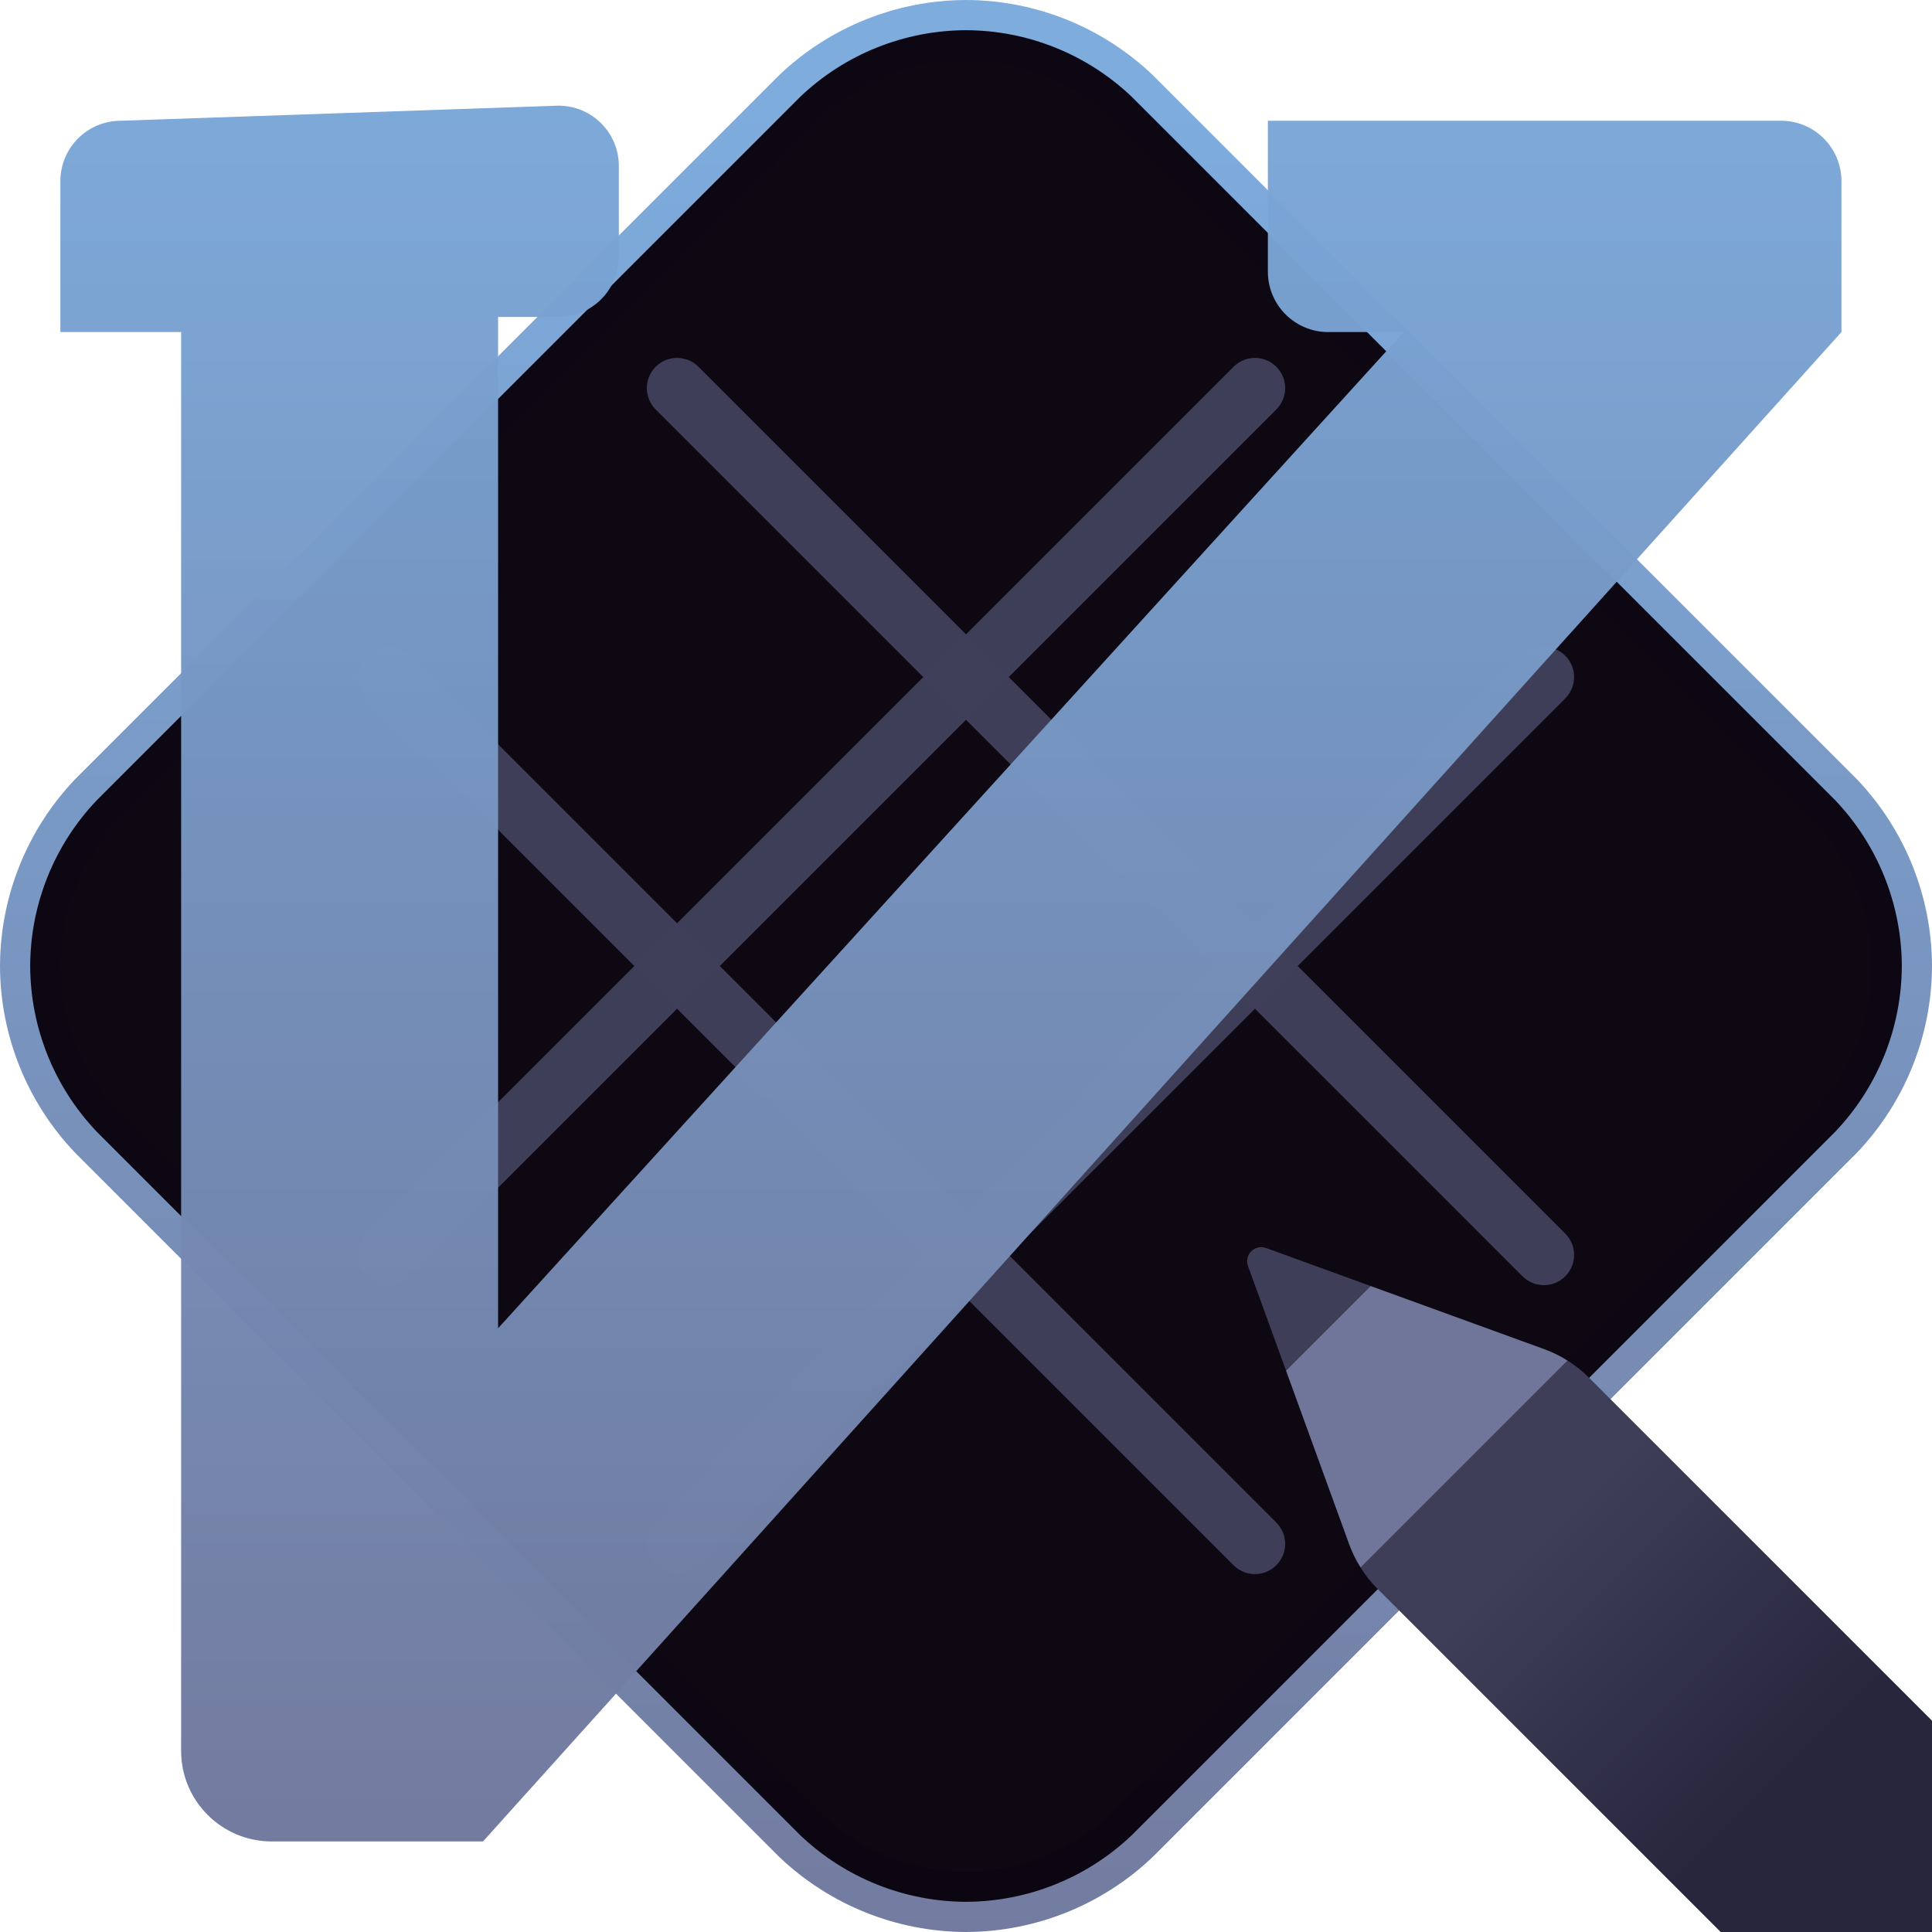
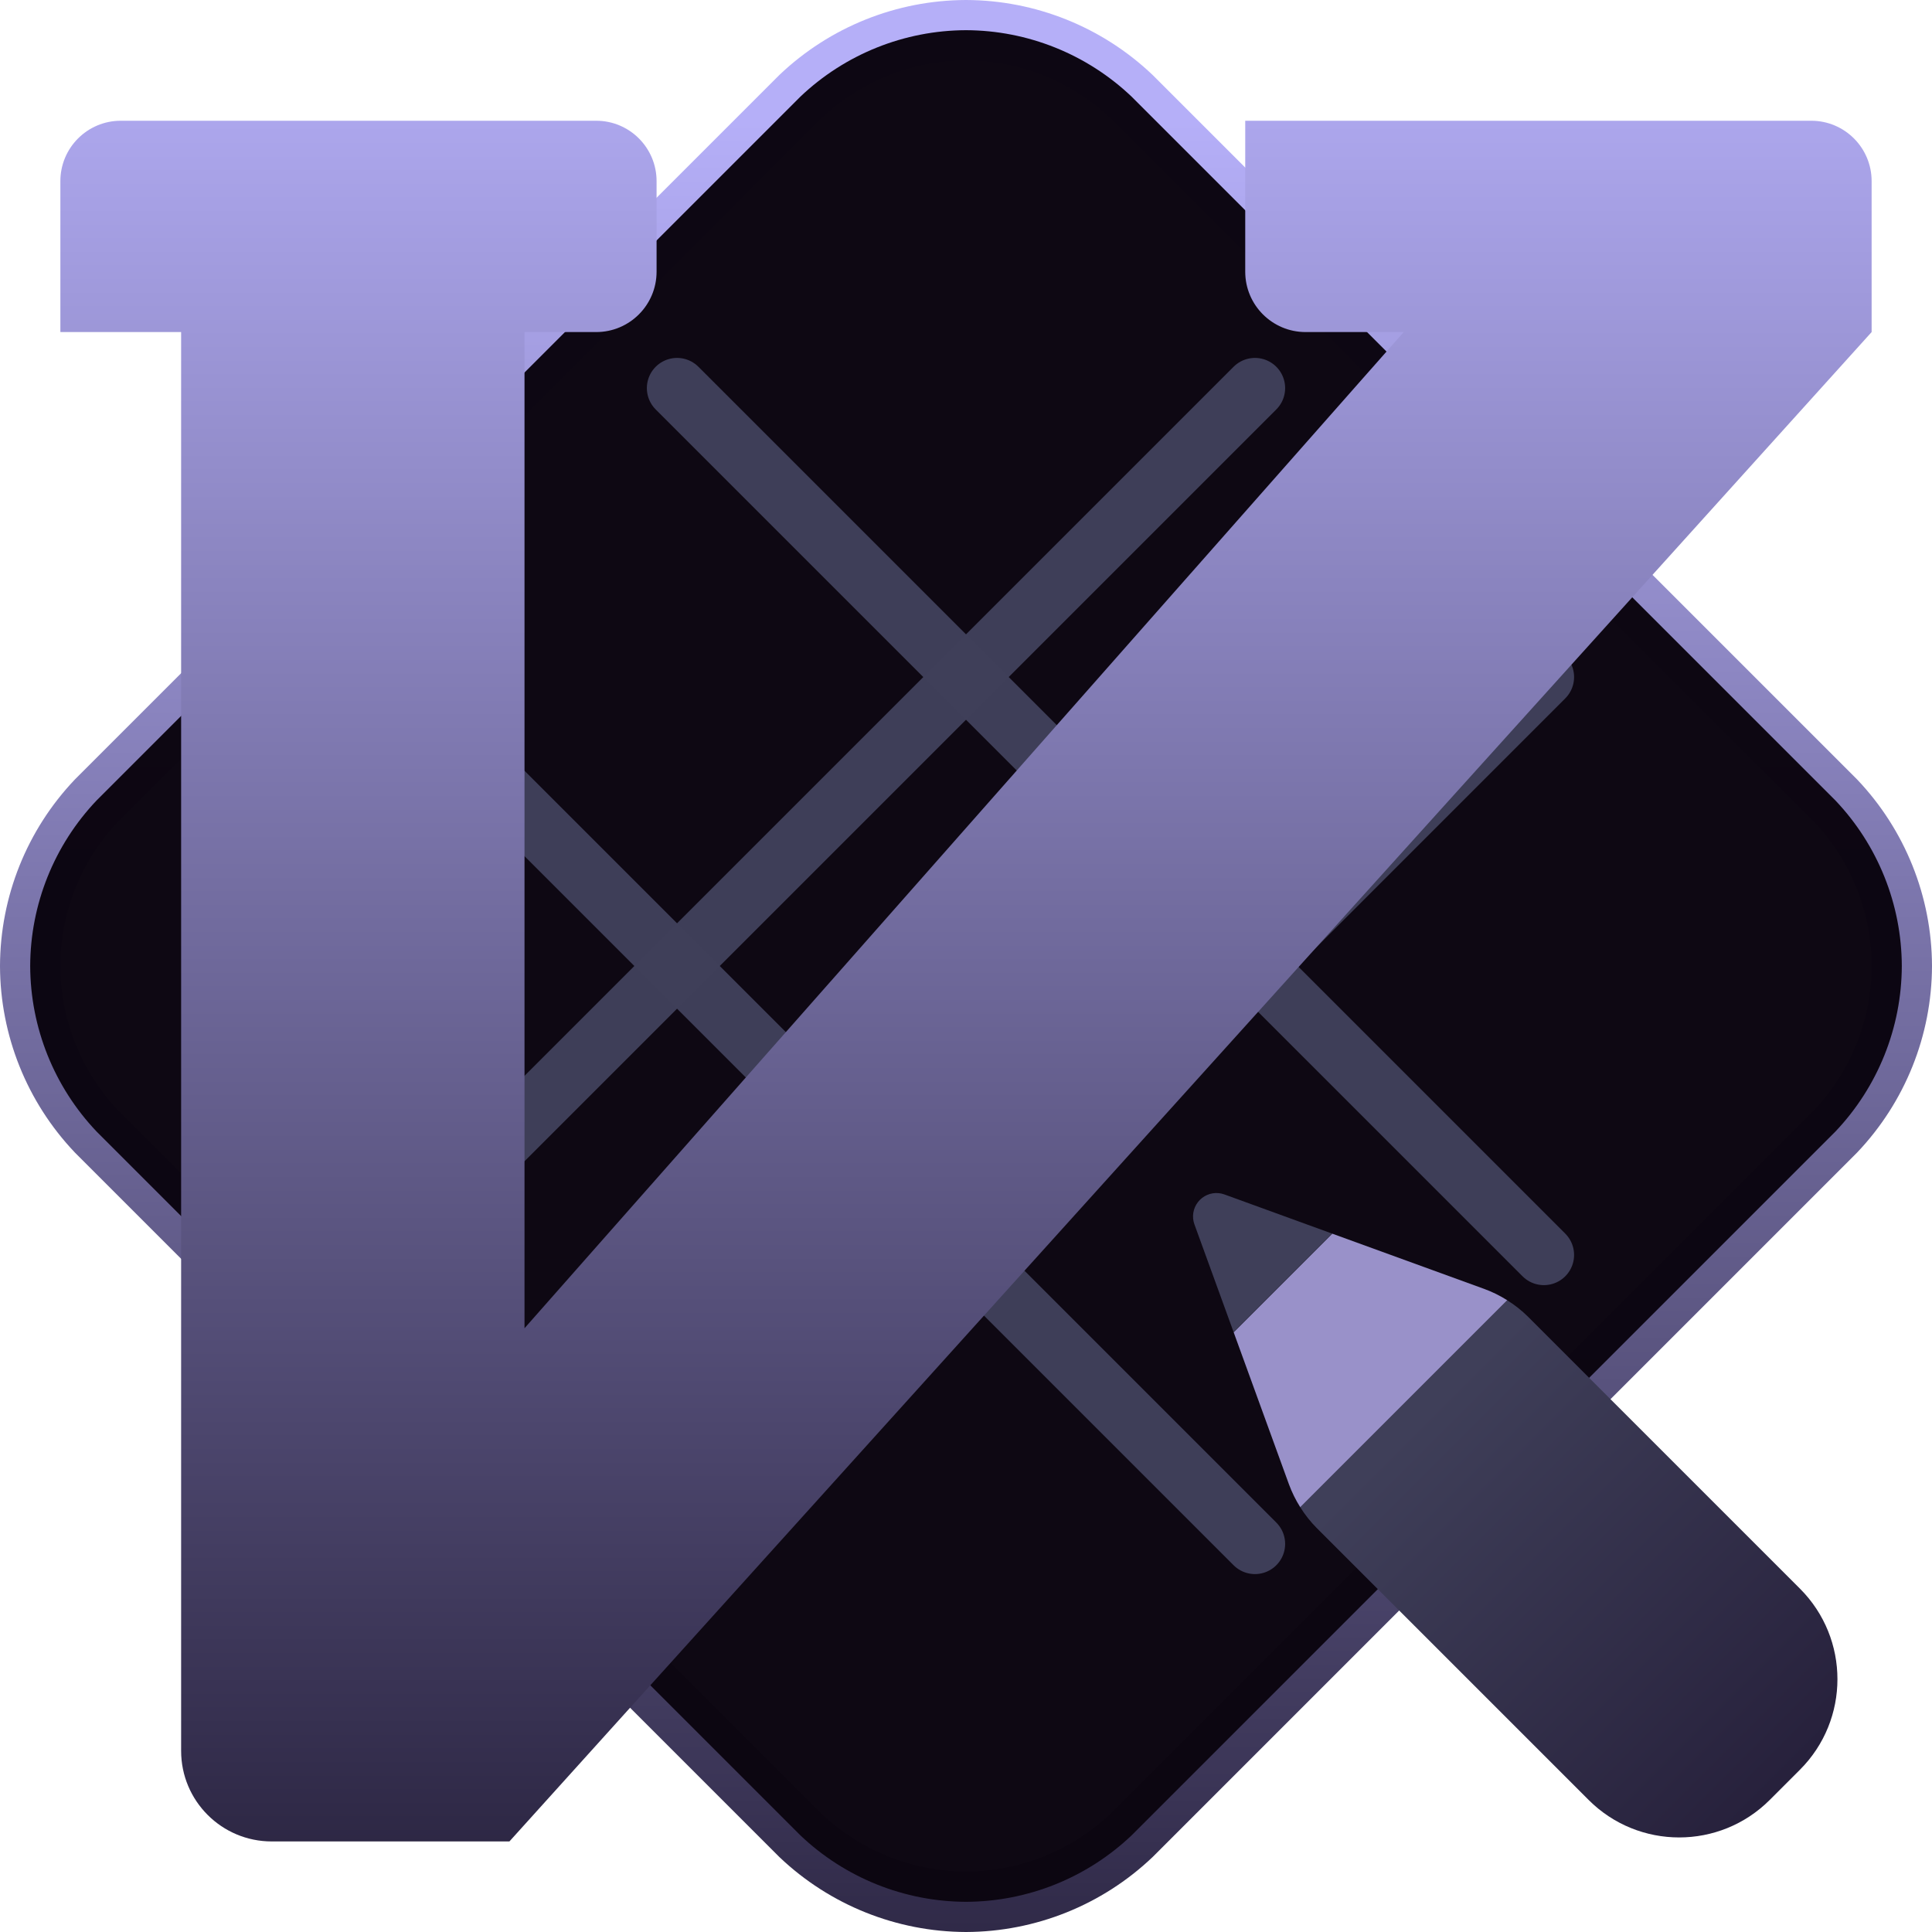
<svg xmlns="http://www.w3.org/2000/svg" xmlns:xlink="http://www.w3.org/1999/xlink" width="512" height="512" viewBox="0 0 512 512" version="1.1" id="svg1">
  <defs id="defs1">
+     <linearGradient id="linearGradient6">
+       <stop style="stop-color:#b5aff8;stop-opacity:1;" offset="0" id="stop7" />
+       <stop style="stop-color:#27213c;stop-opacity:1;" offset="1" id="stop8" />
+     </linearGradient>
    <linearGradient id="linearGradient18">
-       <stop style="stop-color:#27263d;stop-opacity:1;" offset="0" id="stop18" />
-       <stop style="stop-color:#3e3e58;stop-opacity:1;" offset="1" id="stop19" />
+       <stop style="stop-color:#27213c;stop-opacity:1;" offset="0" id="stop18" />
+       <stop style="stop-color:#3f3f59;stop-opacity:1;" offset="1" id="stop19" />
    </linearGradient>
-     <linearGradient id="swatch2">
-       <stop style="stop-color:#7baadc;stop-opacity:0.98;" offset="0" id="stop4" />
-       <stop style="stop-color:#71779b;stop-opacity:0.988;" offset="1" id="stop5" />
-     </linearGradient>
-     <linearGradient xlink:href="#swatch2" id="linearGradient21" x1="256" y1="0" x2="256" y2="512" gradientUnits="userSpaceOnUse" />
-     <linearGradient xlink:href="#swatch2" id="linearGradient15" gradientUnits="userSpaceOnUse" x1="256" y1="0" x2="256" y2="512" />
-     <linearGradient xlink:href="#linearGradient18" id="linearGradient19" x1="472" y1="472" x2="408" y2="408" gradientUnits="userSpaceOnUse" />
+     <linearGradient xlink:href="#linearGradient6" id="linearGradient21" x1="256" y1="0" x2="256" y2="512" gradientUnits="userSpaceOnUse" />
+     <linearGradient xlink:href="#linearGradient6" id="linearGradient15" gradientUnits="userSpaceOnUse" x1="256" y1="0" x2="256" y2="512" />
+     <linearGradient xlink:href="#linearGradient18" id="linearGradient19" x1="488" y1="488" x2="392" y2="392" gradientUnits="userSpaceOnUse" gradientTransform="translate(-16,-16)" />
  </defs>
  <g id="layer1-8" transform="translate(512,32)" style="display:inline">
-     <path id="path1-7" style="fill:#0c0611;fill-opacity:0.988;stroke:url(#linearGradient15);stroke-width:16;stroke-linecap:round;stroke-linejoin:round;stroke-miterlimit:15.6;stroke-dasharray:none;stroke-opacity:1;paint-order:markers stroke fill" d="m -256,-24 c -16.338,0.052 -32.037,6.35 -43.881,17.604 L -486.396,180.119 C -497.65,191.963 -503.948,207.662 -504,224 c 0.052,16.338 6.35,32.037 17.604,43.881 l 186.516,186.516 C -288.037,465.65 -272.338,471.948 -256,472 c 16.338,-0.052 32.037,-6.35 43.881,-17.604 L -25.604,267.881 C -14.35,256.037 -8.052,240.338 -8,224 -8.052,207.662 -14.35,191.963 -25.604,180.119 L -212.119,-6.396 C -223.963,-17.65 -239.662,-23.948 -256,-24 Z" />
+     <path id="path1-7" style="fill:#0c0611;fill-opacity:0.988;stroke:url(#linearGradient15);stroke-width:16;stroke-linecap:round;stroke-linejoin:round;stroke-miterlimit:15.6;stroke-dasharray:none;paint-order:markers stroke fill" d="m -256,-24 c -16.338,0.052 -32.037,6.35 -43.881,17.604 L -486.396,180.119 C -497.65,191.963 -503.948,207.662 -504,224 c 0.052,16.338 6.35,32.037 17.604,43.881 l 186.516,186.516 C -288.037,465.65 -272.338,471.948 -256,472 c 16.338,-0.052 32.037,-6.35 43.881,-17.604 L -25.604,267.881 C -14.35,256.037 -8.052,240.338 -8,224 -8.052,207.662 -14.35,191.963 -25.604,180.119 L -212.119,-6.396 C -223.963,-17.65 -239.662,-23.948 -256,-24 Z" />
    <path style="fill:#3f3f59;fill-opacity:0.99;stroke:#3f3f59;stroke-width:16;stroke-linecap:round;stroke-linejoin:round;stroke-miterlimit:15.6;stroke-dasharray:none;stroke-opacity:0.988;paint-order:markers stroke fill" d="M -409.149,300.574 -179.426,70.851" id="path16" />
    <path style="fill:#3f3f59;fill-opacity:0.99;stroke:#3f3f59;stroke-width:16;stroke-linecap:round;stroke-linejoin:round;stroke-miterlimit:15.6;stroke-dasharray:none;stroke-opacity:0.988;paint-order:markers stroke fill" d="M -332.574,377.148 -102.851,147.426" id="path16-6" />
    <path style="fill:#3f3f59;fill-opacity:0.99;stroke:#3f3f59;stroke-width:16;stroke-linecap:round;stroke-linejoin:round;stroke-miterlimit:15.6;stroke-dasharray:none;stroke-opacity:0.988;paint-order:markers stroke fill" d="M -102.851,300.574 -332.575,70.852" id="path16-4" />
    <path style="fill:#3f3f59;fill-opacity:0.99;stroke:#3f3f59;stroke-width:16;stroke-linecap:round;stroke-linejoin:round;stroke-miterlimit:15.6;stroke-dasharray:none;stroke-opacity:0.988;paint-order:markers stroke fill" d="M -179.426,377.149 -409.149,147.426" id="path16-6-5" />
  </g>
  <g id="layer7" style="display:inline">
-     <path style="fill:url(#linearGradient21);stroke:none;stroke-width:16;stroke-linecap:round;stroke-linejoin:round;stroke-miterlimit:15.6;stroke-opacity:0.988;paint-order:markers stroke fill" d="M 48,464 V 88 H 16 V 48 c 0,-8.837 7.163,-16 16,-16 l 116,-4 c 8.837,0 16,7.163 16,16 v 24 c 0,8.837 -7.163,16 -16,16 H 132 V 352 L 372,88 h -20 c -8.837,0 -16,-7.163 -16,-16 V 32 h 136 c 8.837,0 16,7.163 16,16 V 88 L 128,488 H 72 C 58.745,488 48,477.255 48,464 Z" id="path20" />
+     <path style="fill:url(#linearGradient21);stroke:none;stroke-width:16;stroke-linecap:round;stroke-linejoin:round;stroke-miterlimit:15.6;stroke-opacity:0.988;paint-order:markers stroke fill" d="M 48,464 V 88 H 16 V 48 c 0,-8.837 7.163,-16 16,-16 h 126 c 8.837,0 16,7.163 16,16 v 24 c 0,8.837 -7.163,16 -16,16 H 139 V 352 L 372,88 h -26 c -8.837,0 -16,-7.163 -16,-16 V 32 h 150 c 8.837,0 16,7.163 16,16 V 88 L 135,488 H 72 C 58.745,488 48,477.255 48,464 Z" id="path20" />
    <g id="g1" transform="translate(565.6289,138.3711)" />
  </g>
  <g id="layer1" style="display:inline">
-     <path id="path13" style="display:inline;fill:url(#linearGradient19);stroke:none;stroke-width:16;stroke-linecap:round;stroke-linejoin:round;stroke-miterlimit:15.6;stroke-dasharray:none;stroke-opacity:1;paint-order:markers stroke fill" d="m 415.424,360.576 -54.848,54.848 c 1.262,2.018 2.746,3.888 4.424,5.576 l 91,91 h 56 v -56 l -91,-91 c -1.688,-1.678 -3.558,-3.162 -5.576,-4.424 z" />
-     <path id="path17" style="display:inline;fill:#71779b;fill-opacity:0.988;stroke:none;stroke-width:16;stroke-linecap:round;stroke-linejoin:round;stroke-miterlimit:15.6;stroke-dasharray:none;stroke-opacity:1;paint-order:markers stroke fill" d="m 363.2,340.8 -22.4,22.4 16.784,46.155 c 0.779,2.123 1.782,4.157 2.992,6.068 l 54.848,-54.848 c -1.911,-1.21 -3.945,-2.213 -6.068,-2.992 z" />
-     <path id="path15" style="display:inline;fill:#3e3e58;fill-opacity:1;stroke:none;stroke-width:16;stroke-linecap:round;stroke-linejoin:round;stroke-miterlimit:15.6;stroke-dasharray:none;stroke-opacity:1;paint-order:markers stroke fill" d="m 330.734,335.518 10.066,27.682 22.4,-22.4 -27.682,-10.066 c -2.979,-1.083 -5.868,1.805 -4.784,4.784 z" />
+     <path id="path13" style="display:inline;fill:url(#linearGradient19);stroke:none;stroke-width:16;stroke-linecap:round;stroke-linejoin:round;stroke-miterlimit:15.6;stroke-dasharray:none;stroke-opacity:1;paint-order:markers stroke fill" d="m 399.424,344.576 -54.848,54.848 c 1.262,2.018 2.746,3.888 4.424,5.576 l 72,72 a 33.941,33.941 0 0 0 48,0 l 8,-8 a 33.941,33.941 0 0 0 0,-48 l -72,-72 c -1.688,-1.678 -3.558,-3.162 -5.576,-4.424 z" />
+     <path id="path17" style="display:inline;fill:#9b93cb;fill-opacity:0.988;stroke:none;stroke-width:16;stroke-linecap:round;stroke-linejoin:round;stroke-miterlimit:15.6;stroke-dasharray:none;stroke-opacity:1;paint-order:markers stroke fill" d="m 353.067,326.933 -26.133,26.133 14.651,40.289 c 0.779,2.123 1.782,4.157 2.992,6.068 l 54.848,-54.848 c -1.911,-1.21 -3.945,-2.213 -6.068,-2.992 z" />
+     <path id="path15" style="display:inline;fill:#3f3f59;fill-opacity:1;stroke:none;stroke-width:16;stroke-linecap:round;stroke-linejoin:round;stroke-miterlimit:15.6;stroke-dasharray:none;stroke-opacity:1;paint-order:markers stroke fill" d="m 338.967,332.195 a 6.2,6.2 0 0 0 -6.426,8.291 l 10.393,28.58 26.133,-26.133 -28.58,-10.393 a 6.2,6.2 0 0 0 -1.52,-0.346 z" transform="translate(-16,-16)" />
  </g>
</svg>
